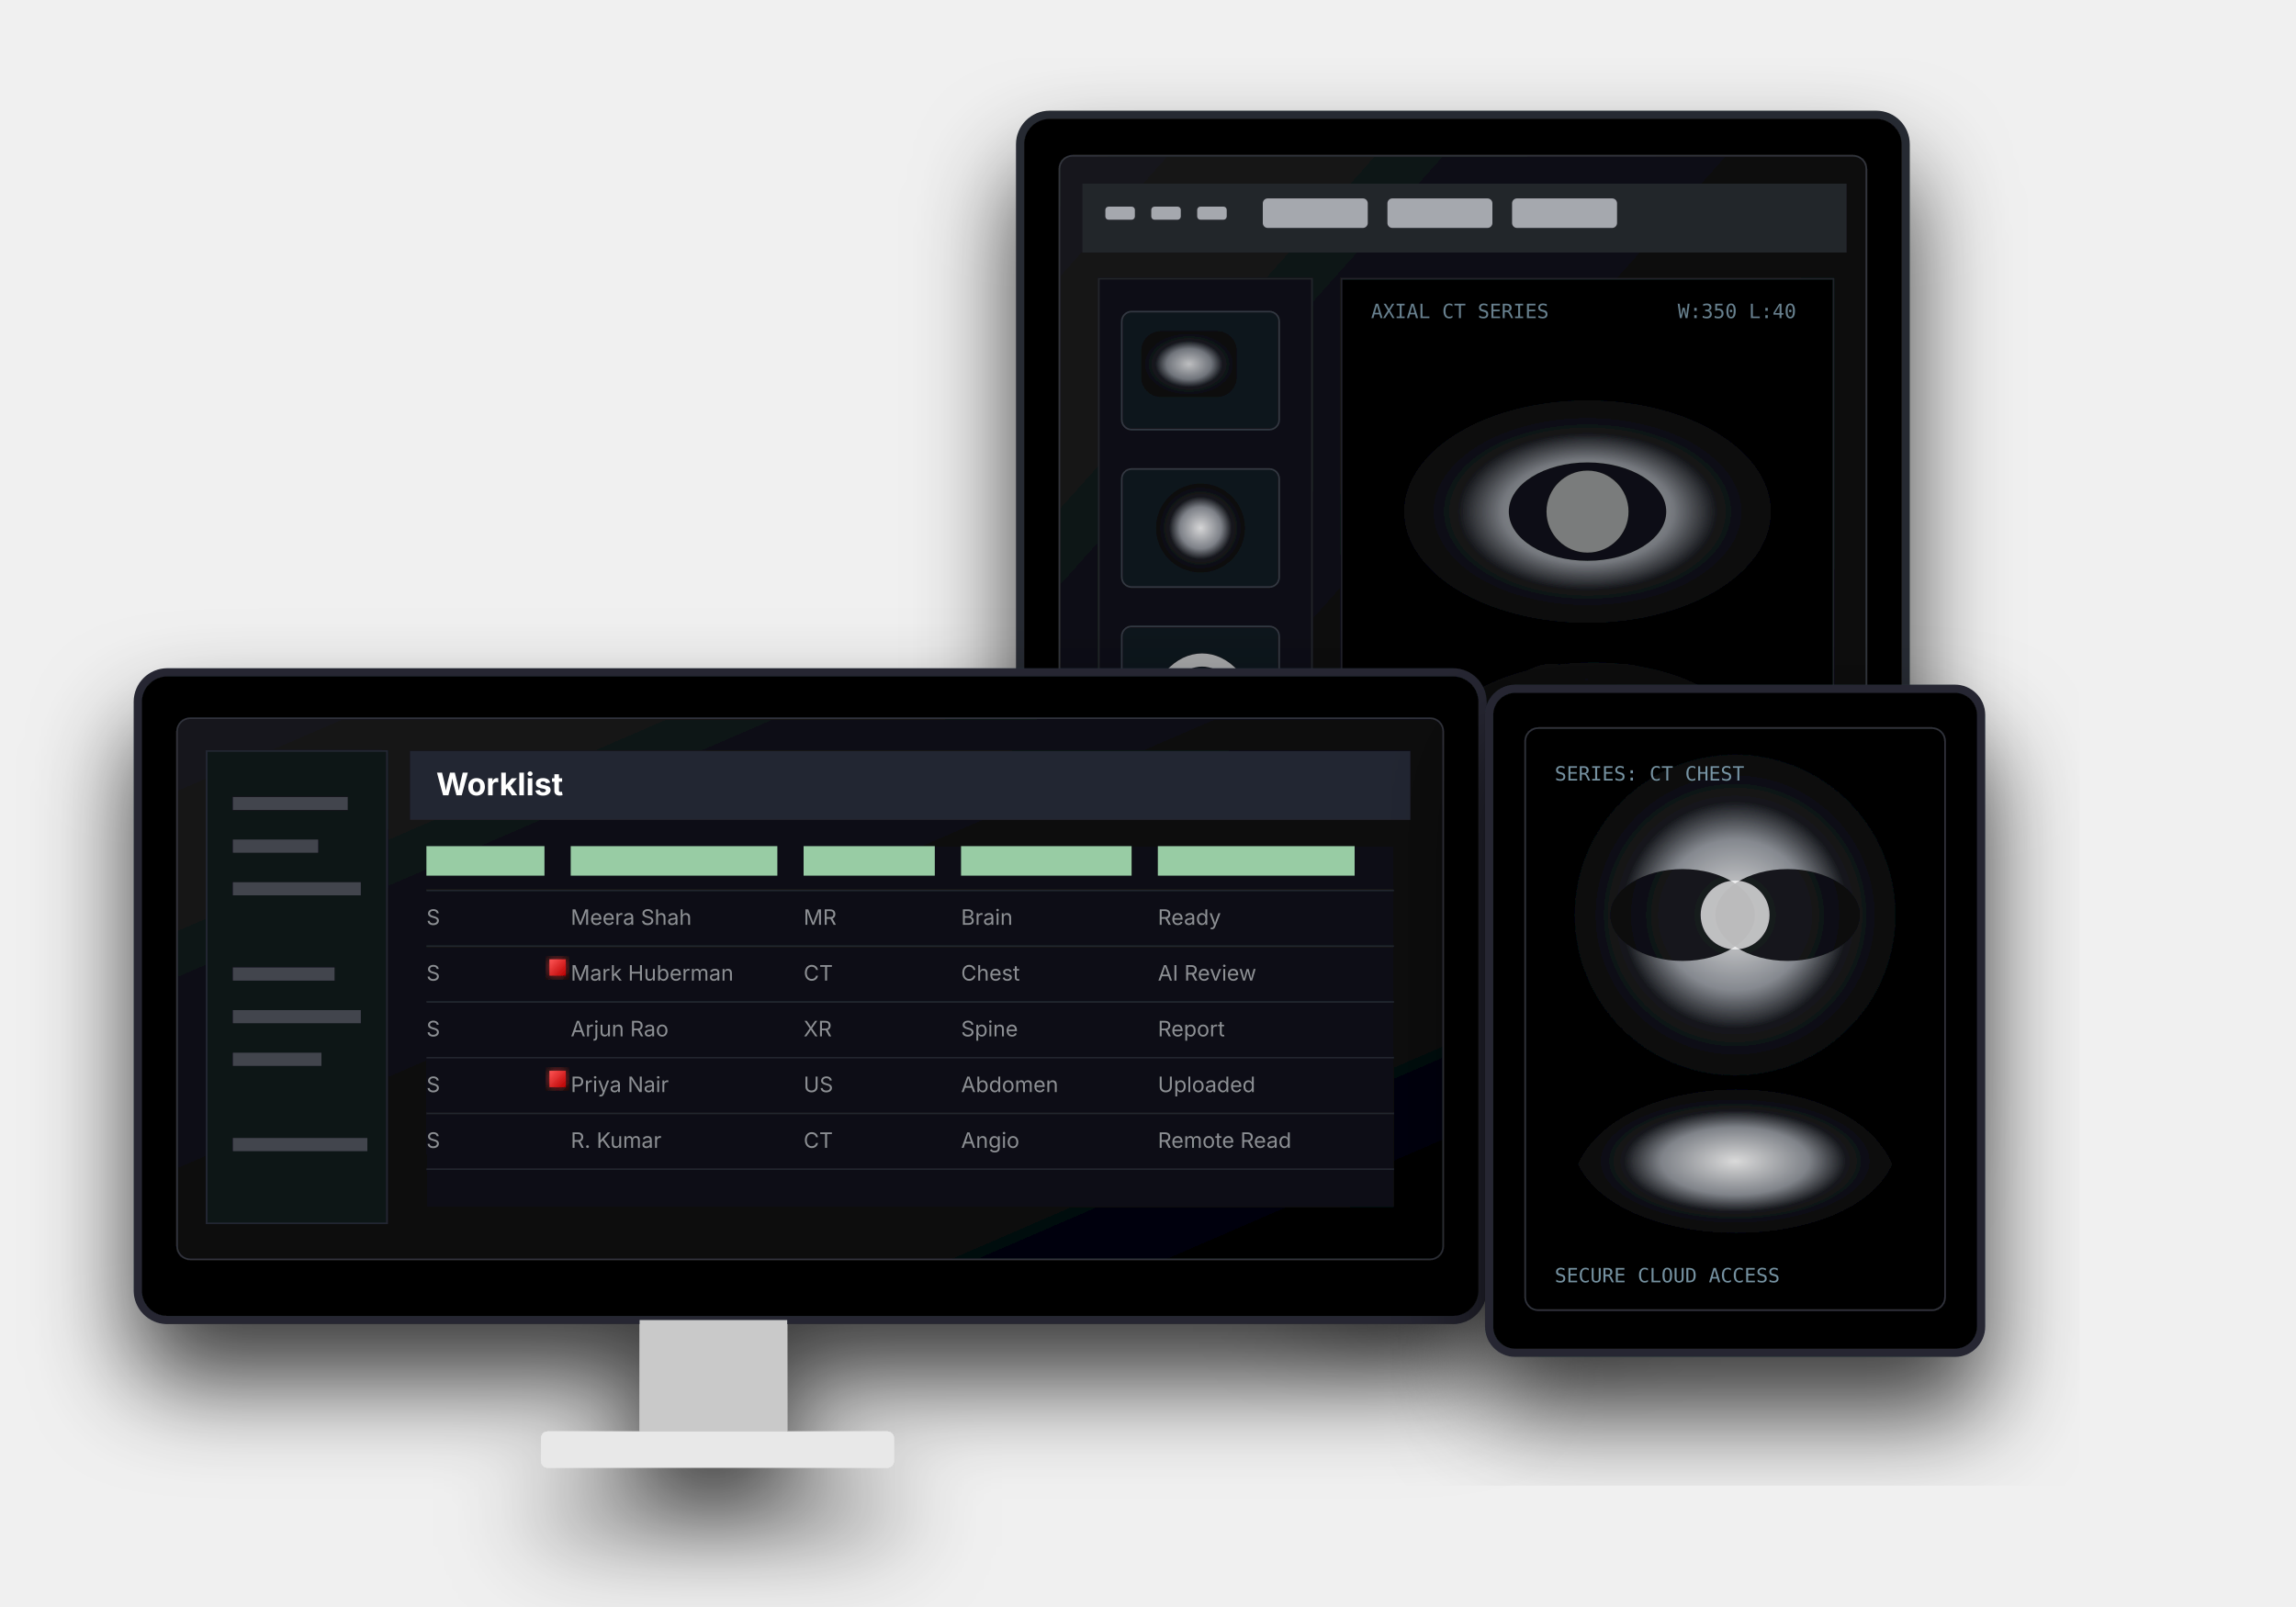
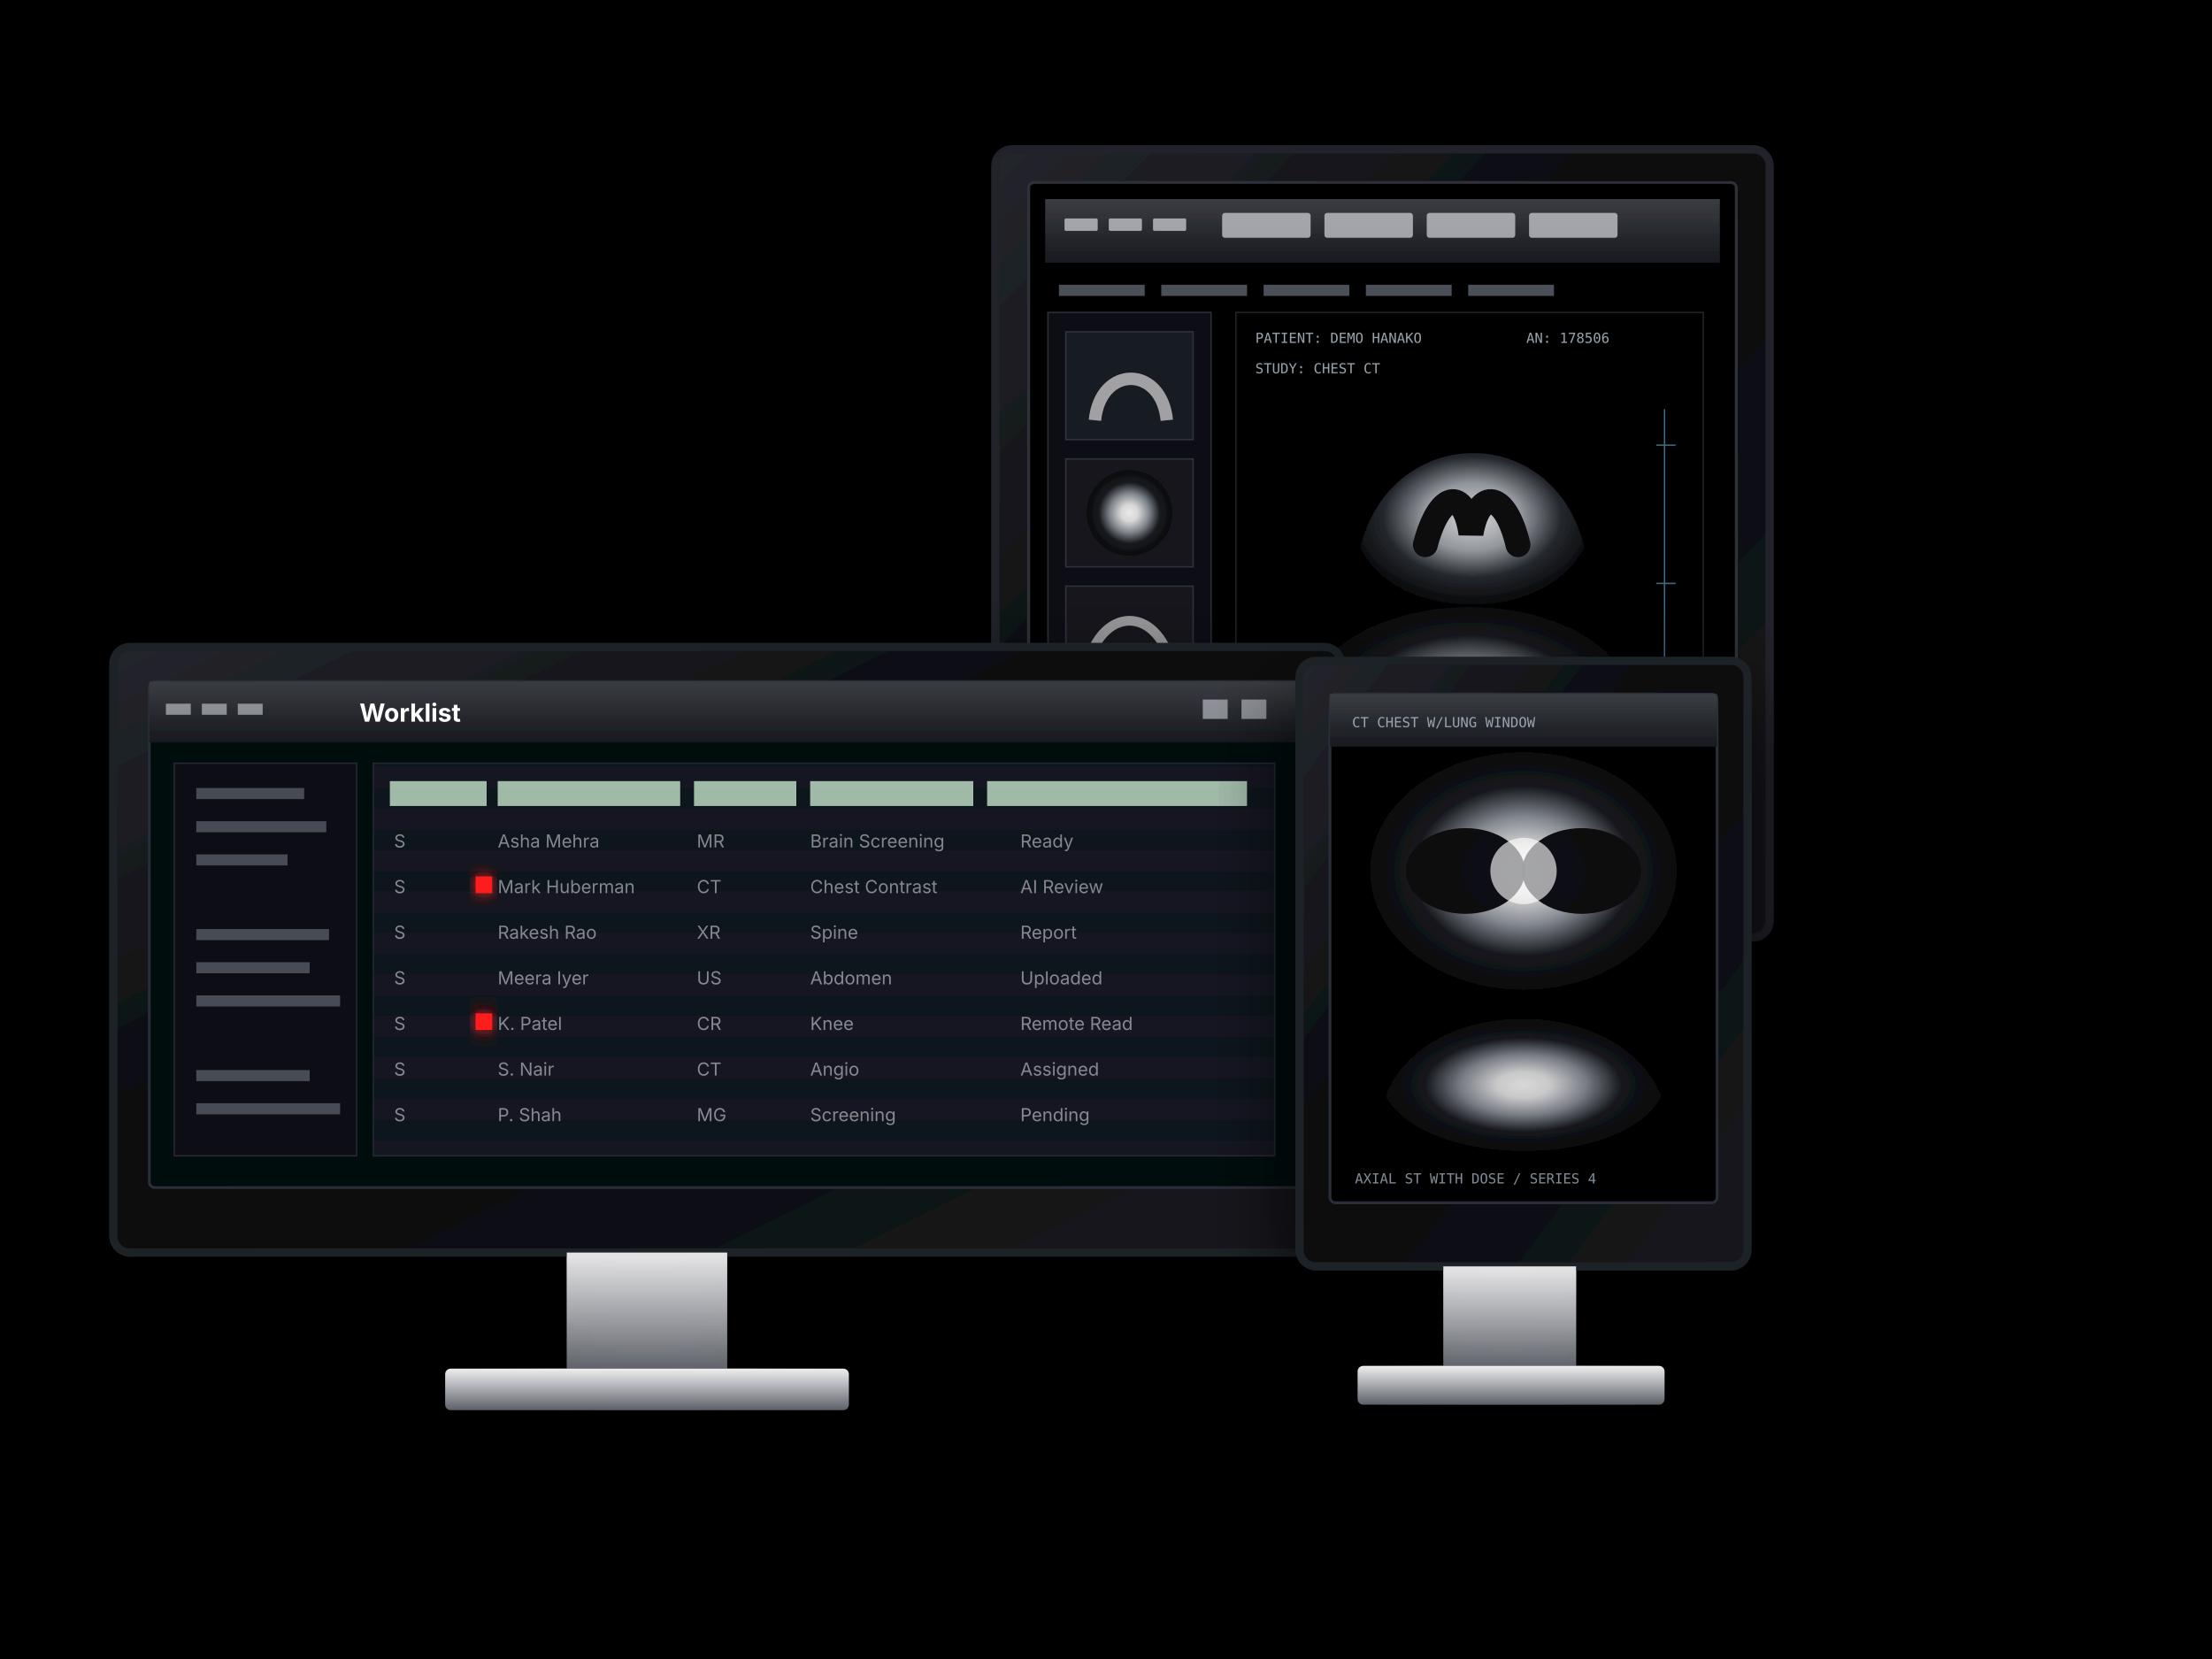
- <svg xmlns="http://www.w3.org/2000/svg" viewBox="0 0 1400 980" role="img" aria-label="DICOM workstation with study list and CT scan viewers">
+ <svg xmlns="http://www.w3.org/2000/svg" viewBox="0 0 1600 1200" role="img" aria-label="PACS workstation with DICOM worklist and CT scan monitors">
  <defs>
-     <linearGradient id="screen" x1="0" y1="0" x2="1" y2="1">
-       <stop stop-color="#15161b" />
+     <linearGradient id="case" x1="0" y1="0" x2="0" y2="1">
+       <stop stop-color="#1b1c20" />
+       <stop offset="0.42" stop-color="#07080a" />
+       <stop offset="1" stop-color="#010102" />
+     </linearGradient>
+     <linearGradient id="bezel" x1="0" y1="0" x2="1" y2="1">
+       <stop stop-color="#24262c" />
+       <stop offset="0.45" stop-color="#08090c" />
+       <stop offset="1" stop-color="#17191e" />
+     </linearGradient>
+     <linearGradient id="stand" x1="0" y1="0" x2="0" y2="1">
+       <stop stop-color="#eeeeee" />
+       <stop offset="0.45" stop-color="#aeb0b5" />
+       <stop offset="1" stop-color="#5d6068" />
+     </linearGradient>
+     <linearGradient id="viewerHeader" x1="0" y1="0" x2="0" y2="1">
+       <stop stop-color="#3a3c42" />
+       <stop offset="1" stop-color="#17191f" />
+     </linearGradient>
+     <radialGradient id="ct" cx="50%" cy="50%" r="54%">
+       <stop stop-color="#fbfbfb" />
+       <stop offset="0.18" stop-color="#e8e8e8" />
+       <stop offset="0.42" stop-color="#8b9098" />
+       <stop offset="0.66" stop-color="#181b20" />
      <stop offset="1" stop-color="#030304" />
-     </linearGradient>
-     <linearGradient id="red" x1="0" y1="0" x2="1" y2="1">
-       <stop stop-color="#ff5555" />
-       <stop offset="1" stop-color="#b80000" />
-     </linearGradient>
-     <radialGradient id="scan" cx="50%" cy="50%" r="52%">
-       <stop stop-color="#f7f7f7" />
-       <stop offset="0.45" stop-color="#90949b" />
-       <stop offset="0.68" stop-color="#17191e" />
-       <stop offset="1" stop-color="#050506" />
    </radialGradient>
-     <filter id="soft" x="-20%" y="-20%" width="140%" height="140%">
-       <feDropShadow dx="0" dy="35" stdDeviation="30" flood-color="#000" flood-opacity="0.75" />
+     <radialGradient id="xray" cx="50%" cy="42%" r="58%">
+       <stop stop-color="#e9e9e9" />
+       <stop offset="0.38" stop-color="#9ea3aa" />
+       <stop offset="0.68" stop-color="#282c32" />
+       <stop offset="1" stop-color="#050608" />
+     </radialGradient>
+     <filter id="monitorShadow" x="-18%" y="-18%" width="136%" height="140%">
+       <feDropShadow dx="0" dy="32" stdDeviation="32" flood-color="#000" flood-opacity="0.82" />
    </filter>
-     <filter id="glow" x="-20%" y="-20%" width="140%" height="140%">
-       <feGaussianBlur stdDeviation="4" result="b" />
+     <filter id="softGlow" x="-30%" y="-30%" width="160%" height="160%">
+       <feGaussianBlur stdDeviation="5" result="blur" />
      <feMerge>
-         <feMergeNode in="b" />
+         <feMergeNode in="blur" />
        <feMergeNode in="SourceGraphic" />
      </feMerge>
    </filter>
+     <pattern id="rows" width="1" height="30" patternUnits="userSpaceOnUse">
+       <rect width="1" height="30" fill="#11131a" />
+       <rect y="15" width="1" height="15" fill="#171922" opacity="0.74" />
+     </pattern>
  </defs>
-   <rect width="1400" height="980" fill="transparent" />
-   <g filter="url(#soft)">
-     <rect x="622" y="70" width="540" height="600" rx="18" fill="#050506" stroke="#272a30" stroke-width="5" />
-     <rect x="646" y="95" width="492" height="550" rx="8" fill="url(#screen)" stroke="#33363c" />
-     <rect x="660" y="112" width="466" height="42" fill="#24262c" />
-     <g fill="#d7dae0" opacity="0.72">
-       <rect x="674" y="126" width="18" height="8" rx="2" />
-       <rect x="702" y="126" width="18" height="8" rx="2" />
-       <rect x="730" y="126" width="18" height="8" rx="2" />
-       <rect x="770" y="121" width="64" height="18" rx="3" />
-       <rect x="846" y="121" width="64" height="18" rx="3" />
-       <rect x="922" y="121" width="64" height="18" rx="3" />
-     </g>
-     <g transform="translate(670 170)">
-       <rect width="130" height="455" fill="#0d0e12" stroke="#22252b" />
-       <rect x="14" y="20" width="96" height="72" rx="6" fill="#11141a" stroke="#333842" />
-       <rect x="26" y="32" width="58" height="40" rx="12" fill="url(#scan)" opacity="0.75" />
-       <rect x="14" y="116" width="96" height="72" rx="6" fill="#11141a" stroke="#333842" />
-       <circle cx="62" cy="152" r="27" fill="url(#scan)" opacity="0.85" />
-       <rect x="14" y="212" width="96" height="72" rx="6" fill="#11141a" stroke="#333842" />
-       <path d="M32 270 C40 220,86 220,94 270" stroke="#e6e6e6" stroke-width="8" fill="none" opacity="0.7" />
-       <rect x="18" y="320" width="88" height="8" fill="#68717f" opacity="0.55" />
-       <rect x="18" y="344" width="70" height="8" fill="#68717f" opacity="0.45" />
-       <rect x="18" y="368" width="82" height="8" fill="#68717f" opacity="0.35" />
-     </g>
-     <g transform="translate(818 170)">
-       <rect width="300" height="455" fill="#030304" stroke="#20242b" />
-       <g opacity="0.8">
-         <ellipse cx="150" cy="142" rx="112" ry="68" fill="url(#scan)" />
-         <ellipse cx="150" cy="142" rx="48" ry="30" fill="#111317" />
-         <circle cx="150" cy="142" r="25" fill="#f0f0f0" opacity="0.6" />
-         <path d="M55 278 C85 220,220 218,250 278 C226 360,75 360,55 278Z" fill="url(#scan)" opacity="0.9" />
-         <path d="M104 263 C118 238,136 238,149 260 C164 238,184 239,198 263" stroke="#0b0c0f" stroke-width="18" stroke-linecap="round" fill="none" />
-       </g>
-       <g fill="#b9e8ff" opacity="0.55" font-family="monospace" font-size="12">
-         <text x="18" y="24">AXIAL CT SERIES</text>
-         <text x="205" y="24">W:350 L:40</text>
-         <text x="18" y="416">PAT-2041 / CHEST</text>
-         <text x="18" y="436">DICOM CLOUD VIEWER</text>
-       </g>
-     </g>
-     <rect x="845" y="670" width="90" height="70" fill="#c9c9c9" />
-     <rect x="790" y="738" width="205" height="22" rx="4" fill="#e8e8e8" />
+   <rect width="1600" height="1200" fill="#000" />
+   <ellipse cx="790" cy="1020" rx="620" ry="72" fill="#000" opacity="0.82" />
+   <g filter="url(#monitorShadow)">
+     <rect x="720" y="108" width="560" height="570" rx="12" fill="url(#bezel)" stroke="#20232a" stroke-width="6" />
+     <rect x="744" y="132" width="512" height="520" rx="4" fill="#050506" stroke="#2d3038" stroke-width="2" />
+     <rect x="756" y="144" width="488" height="46" fill="url(#viewerHeader)" />
+     <g fill="#d5d7dc" opacity="0.7">
+       <rect x="770" y="158" width="24" height="9" rx="1" />
+       <rect x="802" y="158" width="24" height="9" rx="1" />
+       <rect x="834" y="158" width="24" height="9" rx="1" />
+       <rect x="884" y="154" width="64" height="18" rx="2" />
+       <rect x="958" y="154" width="64" height="18" rx="2" />
+       <rect x="1032" y="154" width="64" height="18" rx="2" />
+       <rect x="1106" y="154" width="64" height="18" rx="2" />
+     </g>
+     <g fill="#69717c" opacity="0.7">
+       <rect x="766" y="206" width="62" height="8" />
+       <rect x="840" y="206" width="62" height="8" />
+       <rect x="914" y="206" width="62" height="8" />
+       <rect x="988" y="206" width="62" height="8" />
+       <rect x="1062" y="206" width="62" height="8" />
+     </g>
+     <g transform="translate(758 226)">
+       <rect width="118" height="402" fill="#101117" stroke="#2a2e36" />
+       <rect x="13" y="14" width="92" height="78" fill="#181a20" stroke="#2e333c" />
+       <path d="M34 78 C38 38,82 38,86 78" fill="none" stroke="#d6d6d6" stroke-width="9" opacity="0.72" />
+       <rect x="13" y="106" width="92" height="78" fill="#15171d" stroke="#2e333c" />
+       <circle cx="59" cy="145" r="31" fill="url(#ct)" opacity="0.92" />
+       <rect x="13" y="198" width="92" height="78" fill="#15171d" stroke="#2e333c" />
+       <path d="M27 262 C36 210,82 210,91 262" fill="none" stroke="#d6d6d6" stroke-width="7" opacity="0.68" />
+       <g fill="#727a86" opacity="0.62">
+         <rect x="16" y="306" width="80" height="7" />
+         <rect x="16" y="329" width="62" height="7" />
+         <rect x="16" y="352" width="74" height="7" />
+         <rect x="16" y="375" width="56" height="7" />
+       </g>
+     </g>
+     <g transform="translate(894 226)">
+       <rect width="338" height="402" fill="#020203" stroke="#20242b" />
+       <g opacity="0.92">
+         <path d="M90 170 C112 80,230 78,252 170 C222 226,118 226,90 170Z" fill="url(#xray)" />
+         <path d="M137 168 C147 130,165 126,170 160 C176 126,195 130,204 168" fill="none" stroke="#0b0d10" stroke-width="18" stroke-linecap="round" />
+         <ellipse cx="169" cy="285" rx="118" ry="72" fill="url(#ct)" />
+         <ellipse cx="126" cy="285" rx="44" ry="29" fill="#090b0f" opacity="0.92" />
+         <ellipse cx="212" cy="285" rx="44" ry="29" fill="#090b0f" opacity="0.92" />
+         <circle cx="169" cy="285" r="24" fill="#f2f2f2" opacity="0.6" />
+       </g>
+       <g fill="#dfefff" font-family="monospace" font-size="10" opacity="0.68">
+         <text x="14" y="22">PATIENT: DEMO HANAKO</text>
+         <text x="210" y="22">AN: 178506</text>
+         <text x="14" y="44">STUDY: CHEST CT</text>
+         <text x="14" y="382">W: 350 L: 40 / AXIAL</text>
+       </g>
+       <g stroke="#7fdcff" opacity="0.48">
+         <path d="M310 70V360" />
+         <path d="M304 96H318" />
+         <path d="M304 196H318" />
+         <path d="M304 296H318" />
+       </g>
+     </g>
+     <rect x="925" y="676" width="96" height="76" fill="url(#stand)" opacity="0.95" />
+     <rect x="848" y="748" width="250" height="28" rx="4" fill="url(#stand)" />
  </g>
-   <g filter="url(#soft)">
-     <rect x="84" y="410" width="820" height="395" rx="18" fill="#050506" stroke="#252832" stroke-width="5" />
-     <rect x="108" y="438" width="772" height="330" rx="8" fill="url(#screen)" stroke="#30333b" />
-     <rect x="126" y="458" width="110" height="288" fill="#111218" stroke="#242833" />
-     <g opacity="0.42" fill="#858b98">
-       <rect x="142" y="486" width="70" height="8" />
-       <rect x="142" y="512" width="52" height="8" />
-       <rect x="142" y="538" width="78" height="8" />
-       <rect x="142" y="590" width="62" height="8" />
-       <rect x="142" y="616" width="78" height="8" />
-       <rect x="142" y="642" width="54" height="8" />
-       <rect x="142" y="694" width="82" height="8" />
-     </g>
-     <rect x="250" y="458" width="610" height="42" fill="#232630" />
-     <text x="266" y="485" fill="#ffffff" font-family="Inter, Arial" font-size="19" font-weight="700">Worklist</text>
-     <g transform="translate(260 516)">
-       <rect width="590" height="220" fill="#0c0d12" />
-       <g fill="#b7f7c5" opacity="0.82">
-         <rect x="0" y="0" width="72" height="18" />
-         <rect x="88" y="0" width="126" height="18" />
-         <rect x="230" y="0" width="80" height="18" />
-         <rect x="326" y="0" width="104" height="18" />
-         <rect x="446" y="0" width="120" height="18" />
-       </g>
-       <g font-family="Inter, Arial" font-size="13" fill="#d7dae0" opacity="0.63">
-         <text x="0" y="48">S</text>
-         <text x="88" y="48">Meera Shah</text>
-         <text x="230" y="48">MR</text>
-         <text x="326" y="48">Brain</text>
-         <text x="446" y="48">Ready</text>
-         <text x="0" y="82">S</text>
-         <text x="88" y="82">Mark Huberman</text>
-         <text x="230" y="82">CT</text>
-         <text x="326" y="82">Chest</text>
-         <text x="446" y="82">AI Review</text>
-         <text x="0" y="116">S</text>
-         <text x="88" y="116">Arjun Rao</text>
-         <text x="230" y="116">XR</text>
-         <text x="326" y="116">Spine</text>
-         <text x="446" y="116">Report</text>
-         <text x="0" y="150">S</text>
-         <text x="88" y="150">Priya Nair</text>
-         <text x="230" y="150">US</text>
-         <text x="326" y="150">Abdomen</text>
-         <text x="446" y="150">Uploaded</text>
-         <text x="0" y="184">S</text>
-         <text x="88" y="184">R. Kumar</text>
-         <text x="230" y="184">CT</text>
-         <text x="326" y="184">Angio</text>
-         <text x="446" y="184">Remote Read</text>
-       </g>
-       <rect x="75" y="69" width="10" height="10" fill="url(#red)" filter="url(#glow)" />
-       <rect x="75" y="137" width="10" height="10" fill="url(#red)" filter="url(#glow)" />
-       <g stroke="#272c36" opacity="0.82">
-         <path d="M0 27H590" />
-         <path d="M0 61H590" />
-         <path d="M0 95H590" />
-         <path d="M0 129H590" />
-         <path d="M0 163H590" />
-         <path d="M0 197H590" />
-       </g>
-     </g>
-     <rect x="390" y="805" width="90" height="70" fill="#c9c9c9" />
-     <rect x="330" y="873" width="215" height="22" rx="4" fill="#e8e8e8" />
+   <g filter="url(#monitorShadow)">
+     <rect x="82" y="468" width="888" height="438" rx="12" fill="url(#bezel)" stroke="#1d2028" stroke-width="6" />
+     <rect x="108" y="493" width="836" height="366" rx="4" fill="#06070a" stroke="#2b2f38" stroke-width="2" />
+     <rect x="108" y="493" width="836" height="44" fill="url(#viewerHeader)" />
+     <text x="260" y="522" fill="#ffffff" font-family="Inter, Arial, sans-serif" font-size="18" font-weight="700">Worklist</text>
+     <g fill="#c8ccd4" opacity="0.62">
+       <rect x="120" y="509" width="18" height="8" />
+       <rect x="146" y="509" width="18" height="8" />
+       <rect x="172" y="509" width="18" height="8" />
+       <rect x="870" y="506" width="18" height="14" />
+       <rect x="898" y="506" width="18" height="14" />
+     </g>
+     <rect x="126" y="552" width="132" height="284" fill="#101118" stroke="#252934" />
+     <g fill="#818997" opacity="0.48">
+       <rect x="142" y="570" width="78" height="8" />
+       <rect x="142" y="594" width="94" height="8" />
+       <rect x="142" y="618" width="66" height="8" />
+       <rect x="142" y="672" width="96" height="8" />
+       <rect x="142" y="696" width="82" height="8" />
+       <rect x="142" y="720" width="104" height="8" />
+       <rect x="142" y="774" width="82" height="8" />
+       <rect x="142" y="798" width="104" height="8" />
+     </g>
+     <rect x="270" y="552" width="652" height="284" fill="url(#rows)" stroke="#242934" />
+     <g fill="#bfdfc7" opacity="0.82">
+       <rect x="282" y="565" width="70" height="18" />
+       <rect x="360" y="565" width="132" height="18" />
+       <rect x="502" y="565" width="74" height="18" />
+       <rect x="586" y="565" width="118" height="18" />
+       <rect x="714" y="565" width="188" height="18" />
+     </g>
+     <g font-family="Inter, Arial, sans-serif" font-size="13" fill="#d7dae0" opacity="0.58">
+       <text x="285" y="613">S</text>
+       <text x="360" y="613">Asha Mehra</text>
+       <text x="504" y="613">MR</text>
+       <text x="586" y="613">Brain Screening</text>
+       <text x="738" y="613">Ready</text>
+       <text x="285" y="646">S</text>
+       <text x="360" y="646">Mark Huberman</text>
+       <text x="504" y="646">CT</text>
+       <text x="586" y="646">Chest Contrast</text>
+       <text x="738" y="646">AI Review</text>
+       <text x="285" y="679">S</text>
+       <text x="360" y="679">Rakesh Rao</text>
+       <text x="504" y="679">XR</text>
+       <text x="586" y="679">Spine</text>
+       <text x="738" y="679">Report</text>
+       <text x="285" y="712">S</text>
+       <text x="360" y="712">Meera Iyer</text>
+       <text x="504" y="712">US</text>
+       <text x="586" y="712">Abdomen</text>
+       <text x="738" y="712">Uploaded</text>
+       <text x="285" y="745">S</text>
+       <text x="360" y="745">K. Patel</text>
+       <text x="504" y="745">CR</text>
+       <text x="586" y="745">Knee</text>
+       <text x="738" y="745">Remote Read</text>
+       <text x="285" y="778">S</text>
+       <text x="360" y="778">S. Nair</text>
+       <text x="504" y="778">CT</text>
+       <text x="586" y="778">Angio</text>
+       <text x="738" y="778">Assigned</text>
+       <text x="285" y="811">S</text>
+       <text x="360" y="811">P. Shah</text>
+       <text x="504" y="811">MG</text>
+       <text x="586" y="811">Screening</text>
+       <text x="738" y="811">Pending</text>
+     </g>
+     <g fill="#ff1f1f" filter="url(#softGlow)">
+       <rect x="344" y="634" width="12" height="12" />
+       <rect x="344" y="733" width="12" height="12" />
+     </g>
+     <rect x="410" y="906" width="116" height="88" fill="url(#stand)" opacity="0.95" />
+     <rect x="322" y="990" width="292" height="30" rx="4" fill="url(#stand)" />
  </g>
-   <g filter="url(#soft)">
-     <rect x="908" y="420" width="300" height="405" rx="16" fill="#050506" stroke="#252832" stroke-width="5" />
-     <rect x="930" y="444" width="256" height="355" rx="8" fill="#030304" stroke="#30333b" />
-     <circle cx="1058" cy="558" r="98" fill="url(#scan)" opacity="0.92" />
-     <ellipse cx="1026" cy="558" rx="44" ry="28" fill="#08090d" opacity="0.9" />
-     <ellipse cx="1090" cy="558" rx="44" ry="28" fill="#08090d" opacity="0.9" />
-     <circle cx="1058" cy="558" r="21" fill="#ffffff" opacity="0.72" />
-     <path d="M962 710 C990 650,1126 648,1154 710 C1128 766,990 766,962 710Z" fill="url(#scan)" opacity="0.88" />
-     <text x="948" y="476" fill="#b9e8ff" font-family="monospace" font-size="12" opacity="0.62">SERIES: CT CHEST</text>
-     <text x="948" y="782" fill="#b9e8ff" font-family="monospace" font-size="12" opacity="0.62">SECURE CLOUD ACCESS</text>
+   <g filter="url(#monitorShadow)">
+     <rect x="940" y="478" width="324" height="438" rx="12" fill="url(#bezel)" stroke="#1d2028" stroke-width="6" />
+     <rect x="962" y="502" width="280" height="368" rx="4" fill="#030304" stroke="#2b2f38" stroke-width="2" />
+     <rect x="962" y="502" width="280" height="38" fill="url(#viewerHeader)" />
+     <g fill="#dfefff" font-family="monospace" font-size="10" opacity="0.62">
+       <text x="978" y="526">CT CHEST W/LUNG WINDOW</text>
+     </g>
+     <ellipse cx="1102" cy="630" rx="111" ry="86" fill="url(#ct)" opacity="0.94" />
+     <ellipse cx="1060" cy="630" rx="43" ry="31" fill="#06070a" opacity="0.95" />
+     <ellipse cx="1144" cy="630" rx="43" ry="31" fill="#06070a" opacity="0.95" />
+     <circle cx="1102" cy="630" r="24" fill="#ffffff" opacity="0.62" />
+     <path d="M1002 793 C1032 718,1170 718,1202 793 C1174 846,1032 846,1002 793Z" fill="url(#ct)" opacity="0.86" />
+     <g fill="#dfefff" font-family="monospace" font-size="10" opacity="0.58">
+       <text x="980" y="856">AXIAL ST WITH DOSE / SERIES 4</text>
+     </g>
+     <rect x="1044" y="916" width="96" height="76" fill="url(#stand)" opacity="0.95" />
+     <rect x="982" y="988" width="222" height="28" rx="4" fill="url(#stand)" />
  </g>
</svg>
